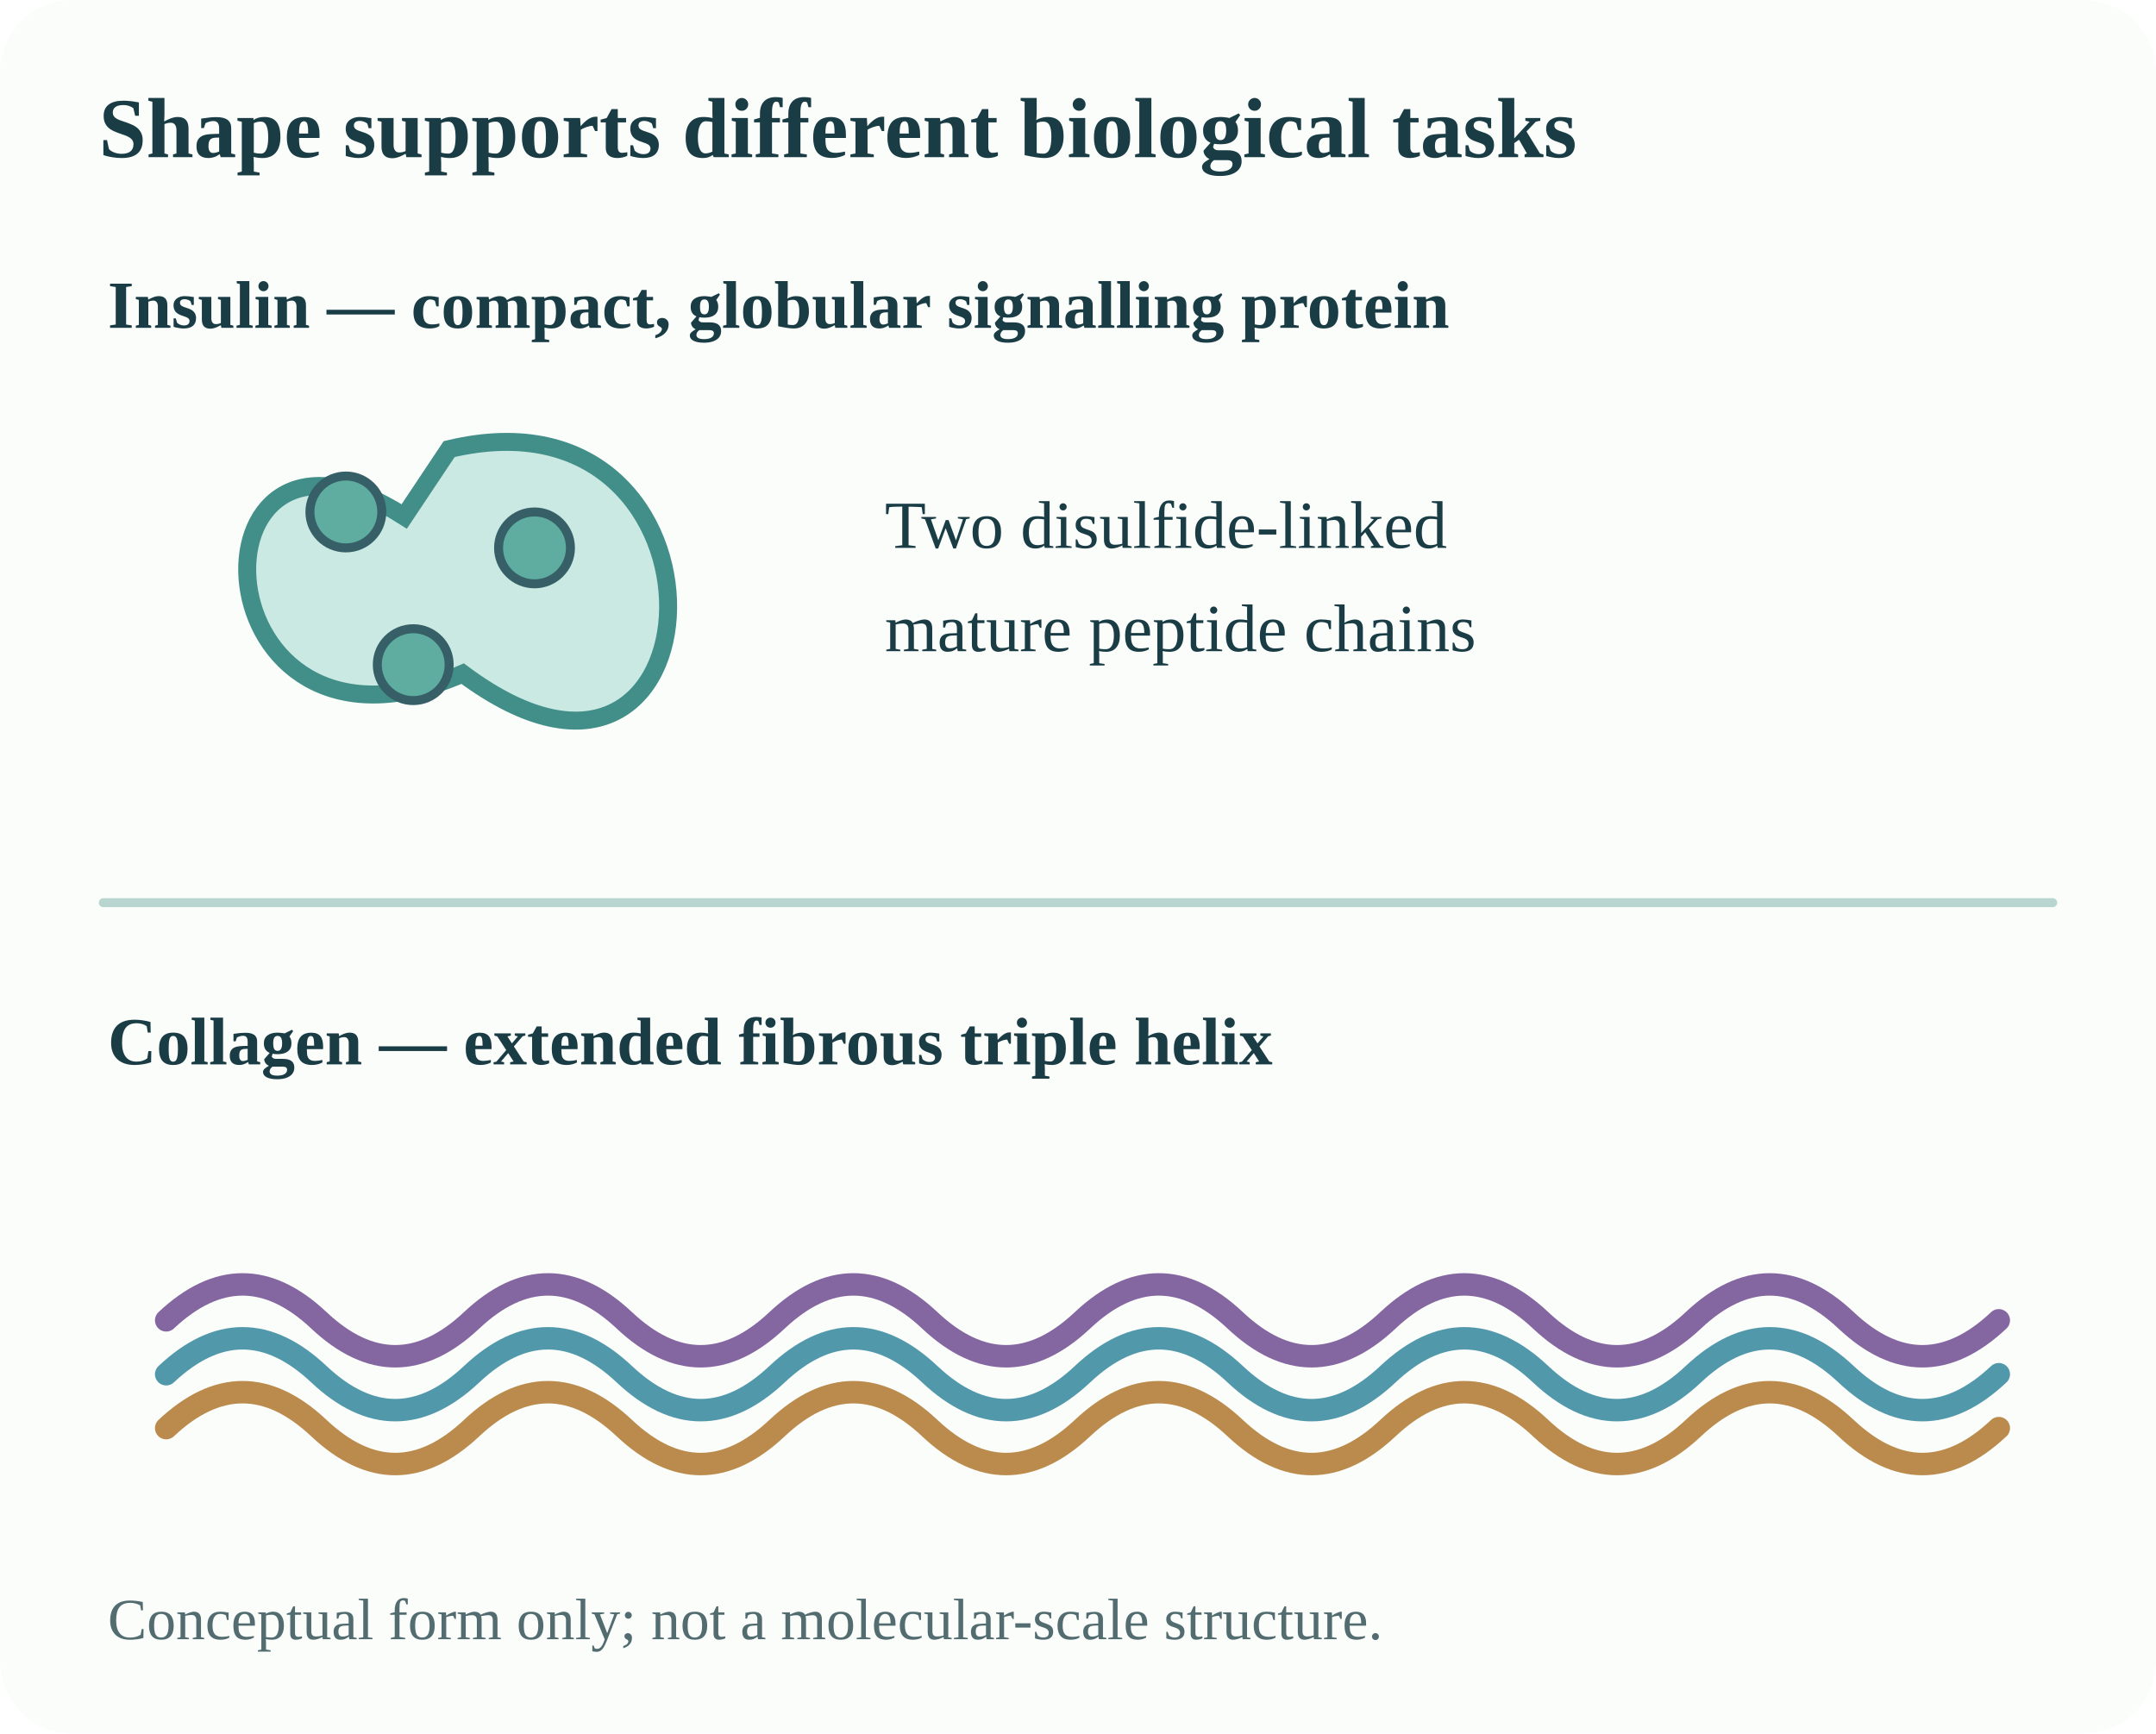
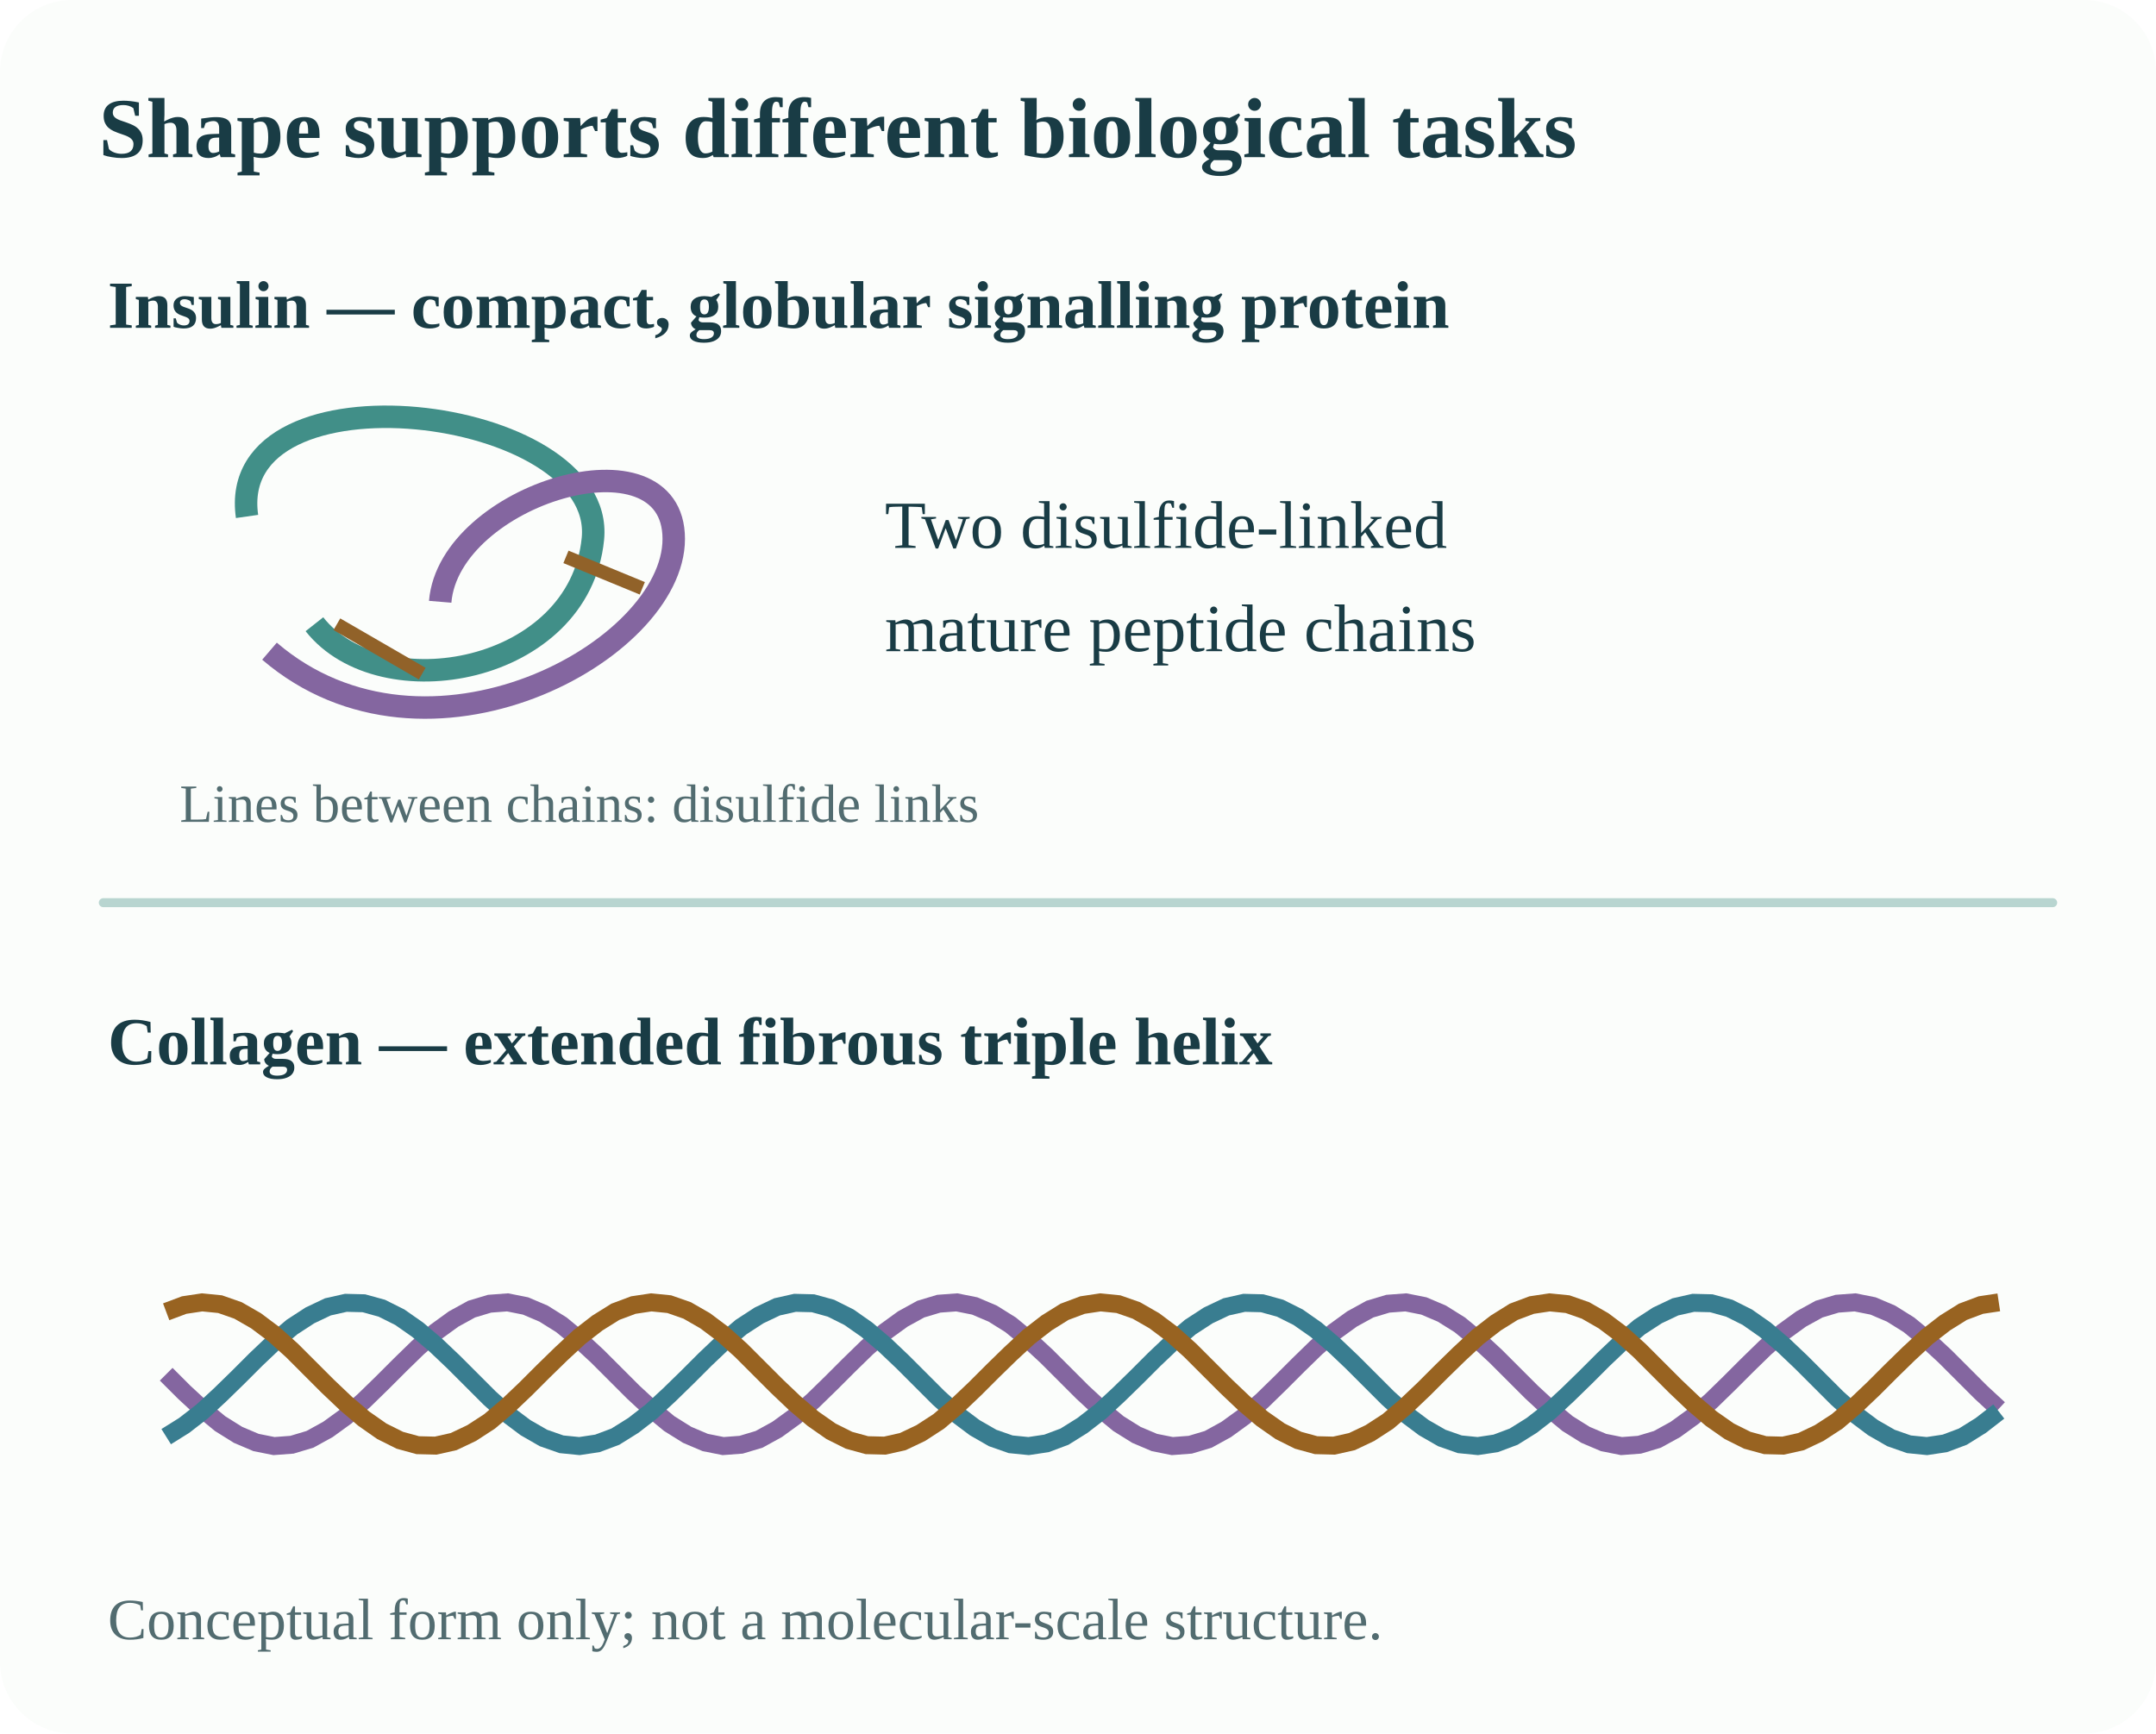
<svg xmlns="http://www.w3.org/2000/svg" role="img" aria-labelledby="figTitle figDesc" viewBox="0 0 480 386" width="480" height="386">
  <rect width="100%" height="100%" rx="16" fill="#fbfdfb" />
  <text x="22" y="35" font-size="19" font-weight="700" text-anchor="start" fill="#193c45">Shape supports different biological tasks</text>
  <text x="24" y="73" font-size="15" font-weight="700" text-anchor="start" fill="#193c45">Insulin — compact, globular signalling protein</text>
-   <path d="M90 115 C40 83 43 176 103 150 C162 194 167 84 100 100 Z" stroke="#418f88" fill="#c9e9e2" stroke-width="4" />
-   <circle cx="77" cy="114" r="8" fill="#5fada0" stroke="#365f67" stroke-width="2" />
-   <circle cx="119" cy="122" r="8" fill="#5fada0" stroke="#365f67" stroke-width="2" />
-   <circle cx="92" cy="148" r="8" fill="#5fada0" stroke="#365f67" stroke-width="2" />
+   <path data-chain="insulin-A" d="M55 115 C50 80 135 90 132 120 S85 158 70 139" stroke="#418f88" fill="none" stroke-width="5" />
+   <path data-chain="insulin-B" d="M60 145 C95 175 150 145 150 120 S100 110 98 134" stroke="#8466a0" fill="none" stroke-width="5" />
+   <path d="M75 139 L94 150 M126 124 L143 131" stroke="#916229" stroke-width="3" />
+   <text x="40" y="183" font-size="12" fill="#526c70">Lines between chains: disulfide links</text>
  <text x="197" y="122" font-size="15" font-weight="500" text-anchor="start" fill="#193c45">Two disulfide-linked</text>
  <text x="197" y="145" font-size="15" font-weight="500" text-anchor="start" fill="#193c45">mature peptide chains</text>
  <line x1="23" y1="201" x2="457" y2="201" stroke="#b8d5d0" stroke-width="2" stroke-linecap="round" />
  <text x="24" y="237" font-size="15" font-weight="700" text-anchor="start" fill="#193c45">Collagen — extended fibrous triple helix</text>
-   <path d="M 37 294 Q 54 278 71 294 Q 88 310 105 294 Q 122 278 139 294 Q 156 310 173 294 Q 190 278 207 294 Q 224 310 241 294 Q 258 278 275 294 Q 292 310 309 294 Q 326 278 343 294 Q 360 310 377 294 Q 394 278 411 294 Q 428 310 445 294" stroke="#8466a0" stroke-width="5" fill="none" stroke-linecap="round" />
-   <path d="M 37 306 Q 54 290 71 306 Q 88 322 105 306 Q 122 290 139 306 Q 156 322 173 306 Q 190 290 207 306 Q 224 322 241 306 Q 258 290 275 306 Q 292 322 309 306 Q 326 290 343 306 Q 360 322 377 306 Q 394 290 411 306 Q 428 322 445 306" stroke="#5298ab" stroke-width="5" fill="none" stroke-linecap="round" />
-   <path d="M 37 318 Q 54 302 71 318 Q 88 334 105 318 Q 122 302 139 318 Q 156 334 173 318 Q 190 302 207 318 Q 224 334 241 318 Q 258 302 275 318 Q 292 334 309 318 Q 326 302 343 318 Q 360 334 377 318 Q 394 302 411 318 Q 428 334 445 318" stroke="#ba8b4c" stroke-width="5" fill="none" stroke-linecap="round" />
  <text x="24" y="365" font-size="13" font-weight="500" text-anchor="start" fill="#526c70">Conceptual form only; not a molecular-scale structure.</text>
+   <path data-chain="collagen-1" d="M 37.0 306.0 L 41.0 310.0 L 45.0 313.7 L 49.0 317.0 L 53.0 319.5 L 57.0 321.2 L 61.0 322.0 L 65.0 321.7 L 69.0 320.5 L 73.0 318.3 L 77.0 315.4 L 81.0 311.9 L 85.0 308.0 L 89.0 304.0 L 93.0 300.1 L 97.0 296.6 L 101.0 293.7 L 105.0 291.5 L 109.0 290.3 L 113.0 290.0 L 117.0 290.8 L 121.0 292.5 L 125.0 295.0 L 129.0 298.3 L 133.0 302.0 L 137.0 306.0 L 141.0 310.0 L 145.0 313.7 L 149.0 317.0 L 153.0 319.5 L 157.0 321.2 L 161.0 322.0 L 165.0 321.7 L 169.0 320.5 L 173.0 318.3 L 177.0 315.4 L 181.0 311.9 L 185.0 308.0 L 189.0 304.0 L 193.0 300.1 L 197.0 296.6 L 201.0 293.7 L 205.0 291.5 L 209.0 290.3 L 213.0 290.0 L 217.0 290.8 L 221.0 292.5 L 225.0 295.0 L 229.0 298.3 L 233.0 302.0 L 237.0 306.0 L 241.0 310.0 L 245.0 313.7 L 249.0 317.0 L 253.0 319.5 L 257.0 321.2 L 261.0 322.0 L 265.0 321.7 L 269.0 320.5 L 273.0 318.3 L 277.0 315.4 L 281.0 311.9 L 285.0 308.0 L 289.0 304.0 L 293.0 300.1 L 297.0 296.6 L 301.0 293.7 L 305.0 291.5 L 309.0 290.3 L 313.0 290.0 L 317.0 290.8 L 321.0 292.5 L 325.0 295.0 L 329.0 298.3 L 333.0 302.0 L 337.0 306.0 L 341.0 310.0 L 345.0 313.7 L 349.0 317.0 L 353.0 319.5 L 357.0 321.2 L 361.0 322.0 L 365.0 321.7 L 369.0 320.5 L 373.0 318.3 L 377.0 315.4 L 381.0 311.9 L 385.0 308.0 L 389.0 304.0 L 393.0 300.1 L 397.0 296.6 L 401.0 293.7 L 405.0 291.5 L 409.0 290.3 L 413.0 290.0 L 417.0 290.8 L 421.0 292.5 L 425.0 295.0 L 429.0 298.3 L 433.0 302.0 L 437.0 306.0 L 441.0 310.0 L 445.0 313.7" stroke="#8466a0" stroke-width="4" fill="none" />
+   <path data-chain="collagen-2" d="M 37.0 319.9 L 41.0 317.4 L 45.0 314.3 L 49.0 310.6 L 53.0 306.7 L 57.0 302.7 L 61.0 298.9 L 65.0 295.5 L 69.0 292.9 L 73.0 291.0 L 77.0 290.1 L 81.0 290.2 L 85.0 291.3 L 89.0 293.3 L 93.0 296.1 L 97.0 299.5 L 101.0 303.3 L 105.0 307.3 L 109.0 311.3 L 113.0 314.9 L 117.0 317.9 L 121.0 320.2 L 125.0 321.6 L 129.0 322.0 L 133.0 321.4 L 137.0 319.9 L 141.0 317.4 L 145.0 314.3 L 149.0 310.6 L 153.0 306.7 L 157.0 302.7 L 161.0 298.9 L 165.0 295.5 L 169.0 292.9 L 173.0 291.0 L 177.0 290.1 L 181.0 290.2 L 185.0 291.3 L 189.0 293.3 L 193.0 296.1 L 197.0 299.5 L 201.0 303.3 L 205.0 307.3 L 209.0 311.3 L 213.0 314.9 L 217.0 317.9 L 221.0 320.2 L 225.0 321.6 L 229.0 322.0 L 233.0 321.4 L 237.0 319.9 L 241.0 317.4 L 245.0 314.3 L 249.0 310.6 L 253.0 306.7 L 257.0 302.7 L 261.0 298.9 L 265.0 295.5 L 269.0 292.9 L 273.0 291.0 L 277.0 290.1 L 281.0 290.2 L 285.0 291.3 L 289.0 293.3 L 293.0 296.1 L 297.0 299.5 L 301.0 303.3 L 305.0 307.3 L 309.0 311.3 L 313.0 314.9 L 317.0 317.9 L 321.0 320.2 L 325.0 321.6 L 329.0 322.0 L 333.0 321.4 L 337.0 319.9 L 341.0 317.4 L 345.0 314.3 L 349.0 310.6 L 353.0 306.7 L 357.0 302.7 L 361.0 298.9 L 365.0 295.5 L 369.0 292.9 L 373.0 291.0 L 377.0 290.1 L 381.0 290.2 L 385.0 291.3 L 389.0 293.3 L 393.0 296.1 L 397.0 299.5 L 401.0 303.3 L 405.0 307.3 L 409.0 311.3 L 413.0 314.9 L 417.0 317.9 L 421.0 320.2 L 425.0 321.6 L 429.0 322.0 L 433.0 321.4 L 437.0 319.9 L 441.0 317.4 L 445.0 314.3" stroke="#397d90" stroke-width="4" fill="none" />
+   <path data-chain="collagen-3" d="M 37.0 292.1 L 41.0 290.6 L 45.0 290.0 L 49.0 290.4 L 53.0 291.8 L 57.0 294.1 L 61.0 297.1 L 65.0 300.7 L 69.0 304.7 L 73.0 308.7 L 77.0 312.5 L 81.0 315.9 L 85.0 318.7 L 89.0 320.7 L 93.0 321.8 L 97.0 321.9 L 101.0 321.0 L 105.0 319.1 L 109.0 316.5 L 113.0 313.1 L 117.0 309.3 L 121.0 305.3 L 125.0 301.4 L 129.0 297.7 L 133.0 294.6 L 137.0 292.1 L 141.0 290.6 L 145.0 290.0 L 149.0 290.4 L 153.0 291.8 L 157.0 294.1 L 161.0 297.1 L 165.0 300.7 L 169.0 304.7 L 173.0 308.7 L 177.0 312.5 L 181.0 315.9 L 185.0 318.7 L 189.0 320.7 L 193.0 321.8 L 197.0 321.9 L 201.0 321.0 L 205.0 319.1 L 209.0 316.5 L 213.0 313.1 L 217.0 309.3 L 221.0 305.3 L 225.0 301.4 L 229.0 297.7 L 233.0 294.6 L 237.0 292.1 L 241.0 290.6 L 245.0 290.0 L 249.0 290.4 L 253.0 291.8 L 257.0 294.1 L 261.0 297.1 L 265.0 300.7 L 269.0 304.7 L 273.0 308.7 L 277.0 312.5 L 281.0 315.9 L 285.0 318.7 L 289.0 320.7 L 293.0 321.8 L 297.0 321.9 L 301.0 321.0 L 305.0 319.1 L 309.0 316.5 L 313.0 313.1 L 317.0 309.3 L 321.0 305.3 L 325.0 301.4 L 329.0 297.7 L 333.0 294.6 L 337.0 292.1 L 341.0 290.6 L 345.0 290.0 L 349.0 290.4 L 353.0 291.8 L 357.0 294.1 L 361.0 297.1 L 365.0 300.7 L 369.0 304.7 L 373.0 308.7 L 377.0 312.5 L 381.0 315.9 L 385.0 318.7 L 389.0 320.7 L 393.0 321.8 L 397.0 321.9 L 401.0 321.0 L 405.0 319.1 L 409.0 316.5 L 413.0 313.1 L 417.0 309.3 L 421.0 305.3 L 425.0 301.4 L 429.0 297.7 L 433.0 294.6 L 437.0 292.1 L 441.0 290.6 L 445.0 290.0" stroke="#986321" stroke-width="4" fill="none" />
</svg>
